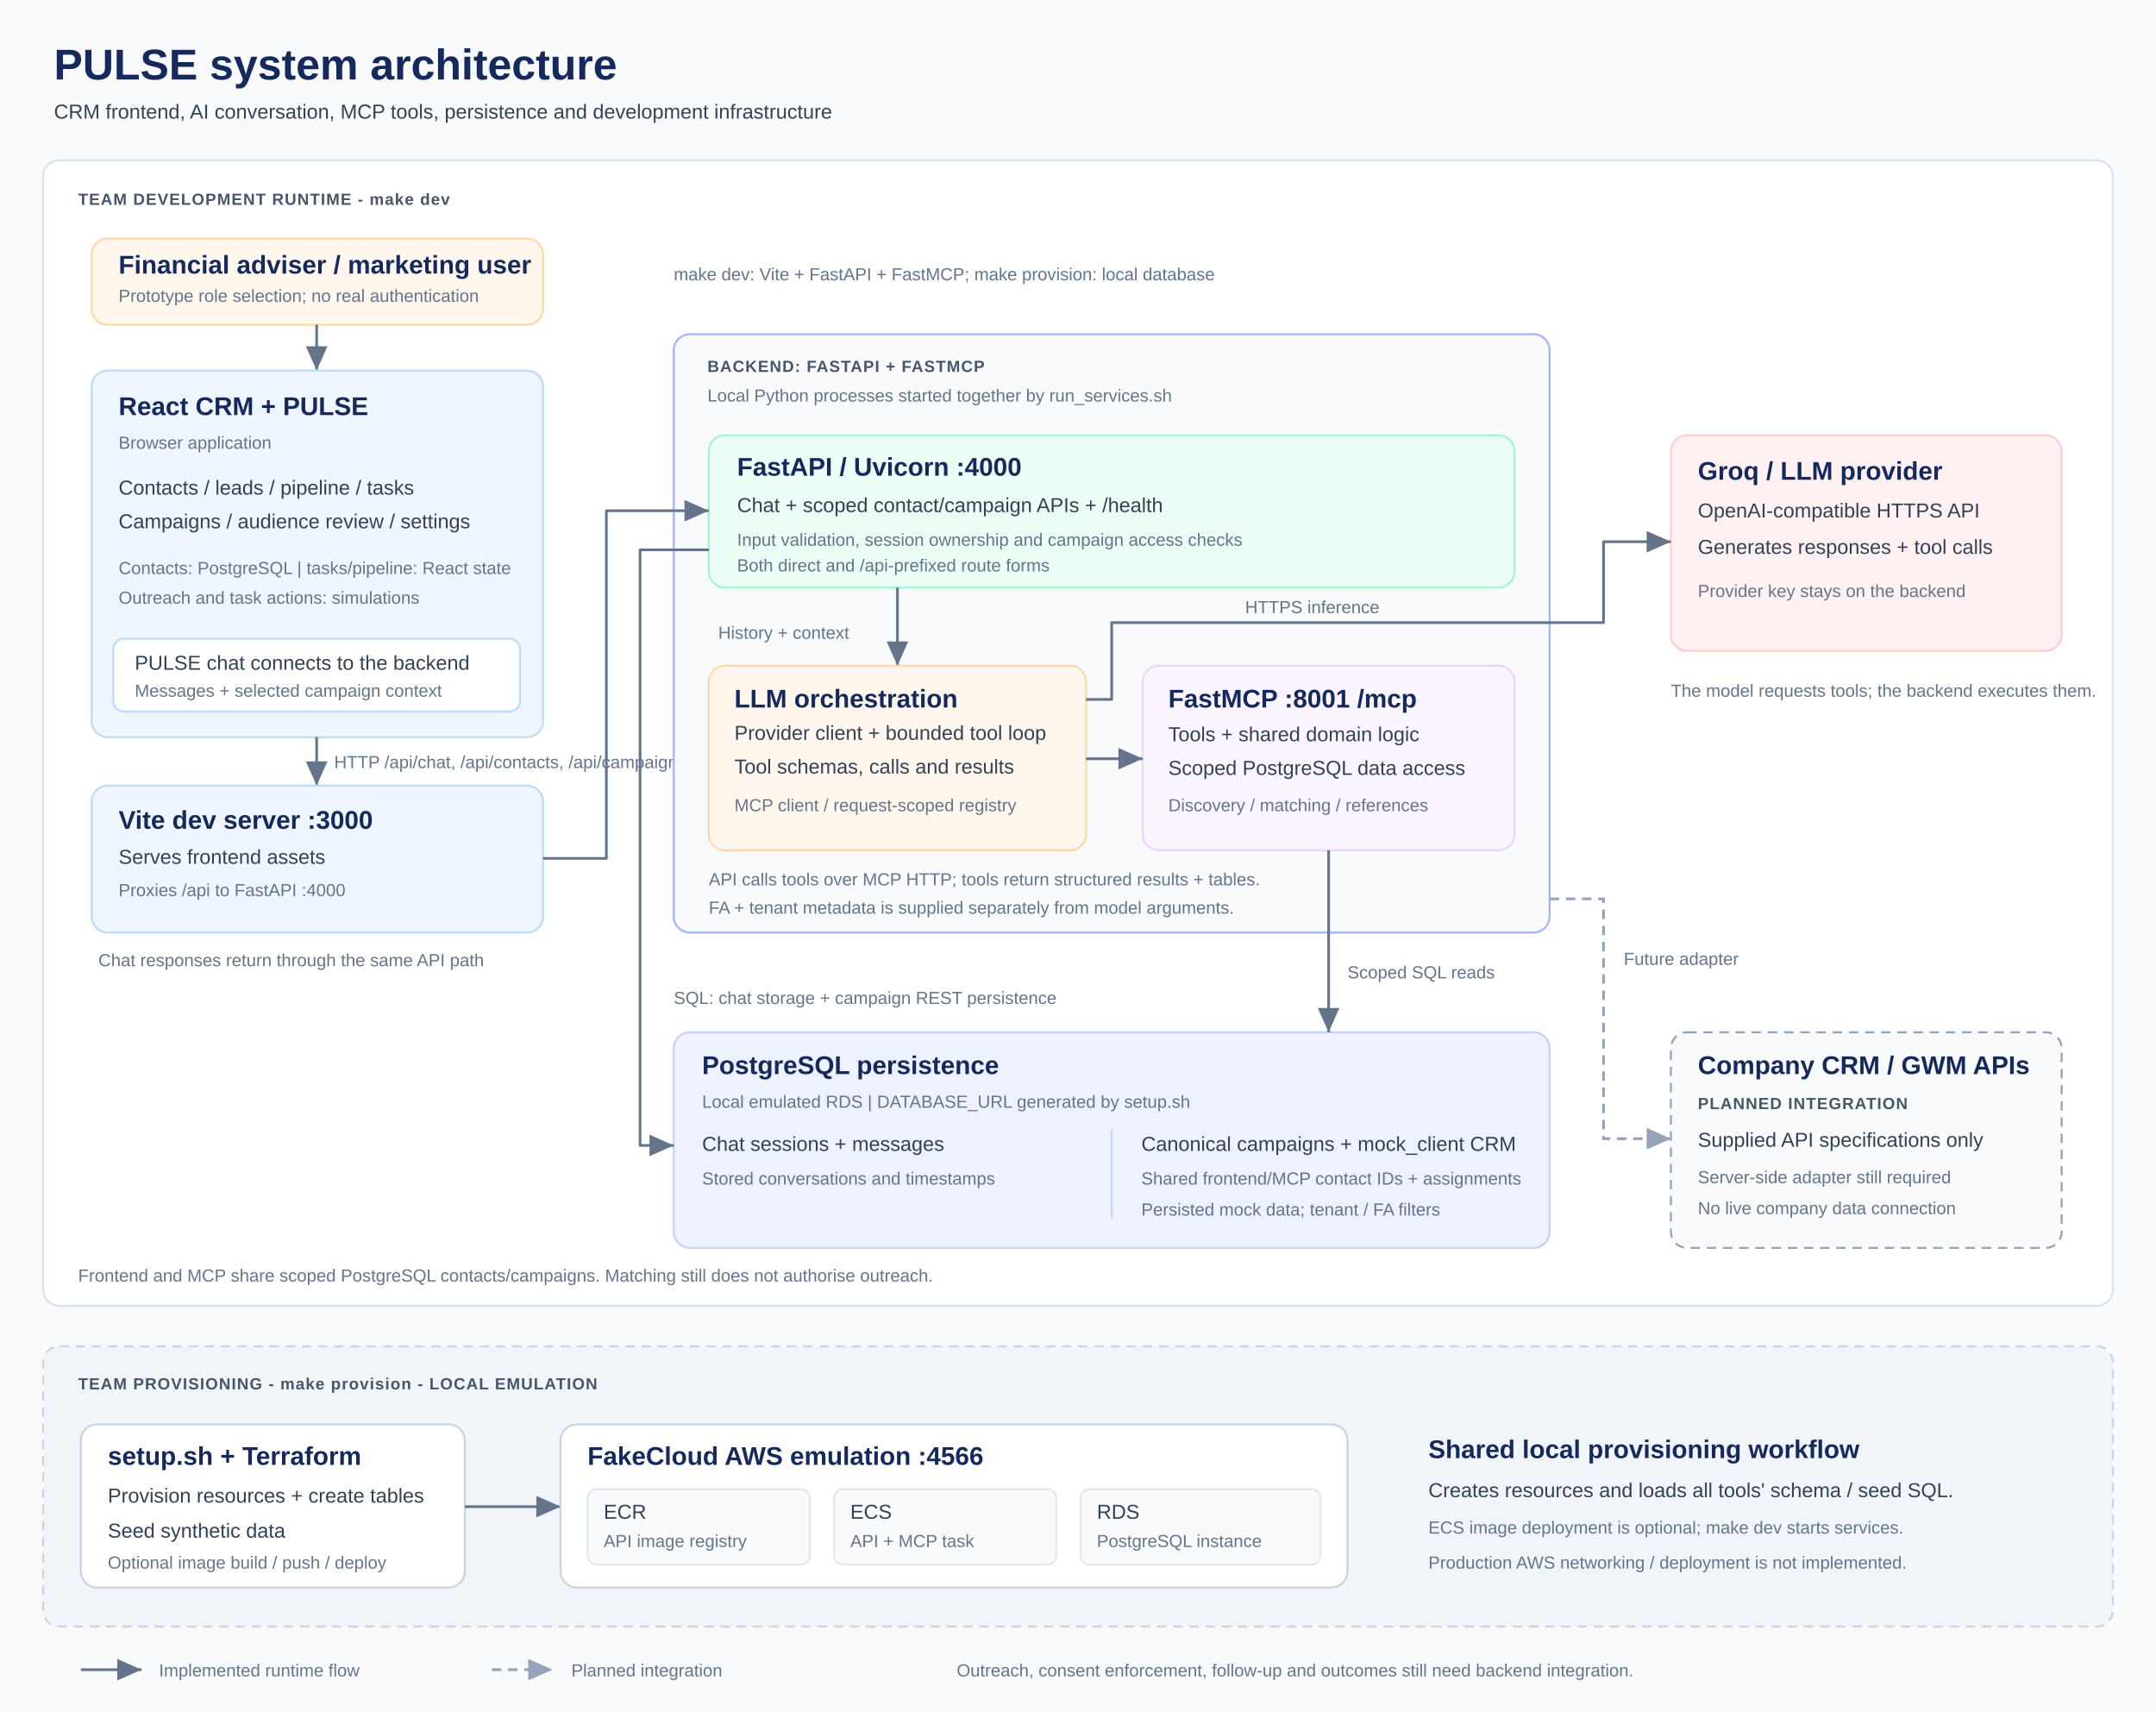
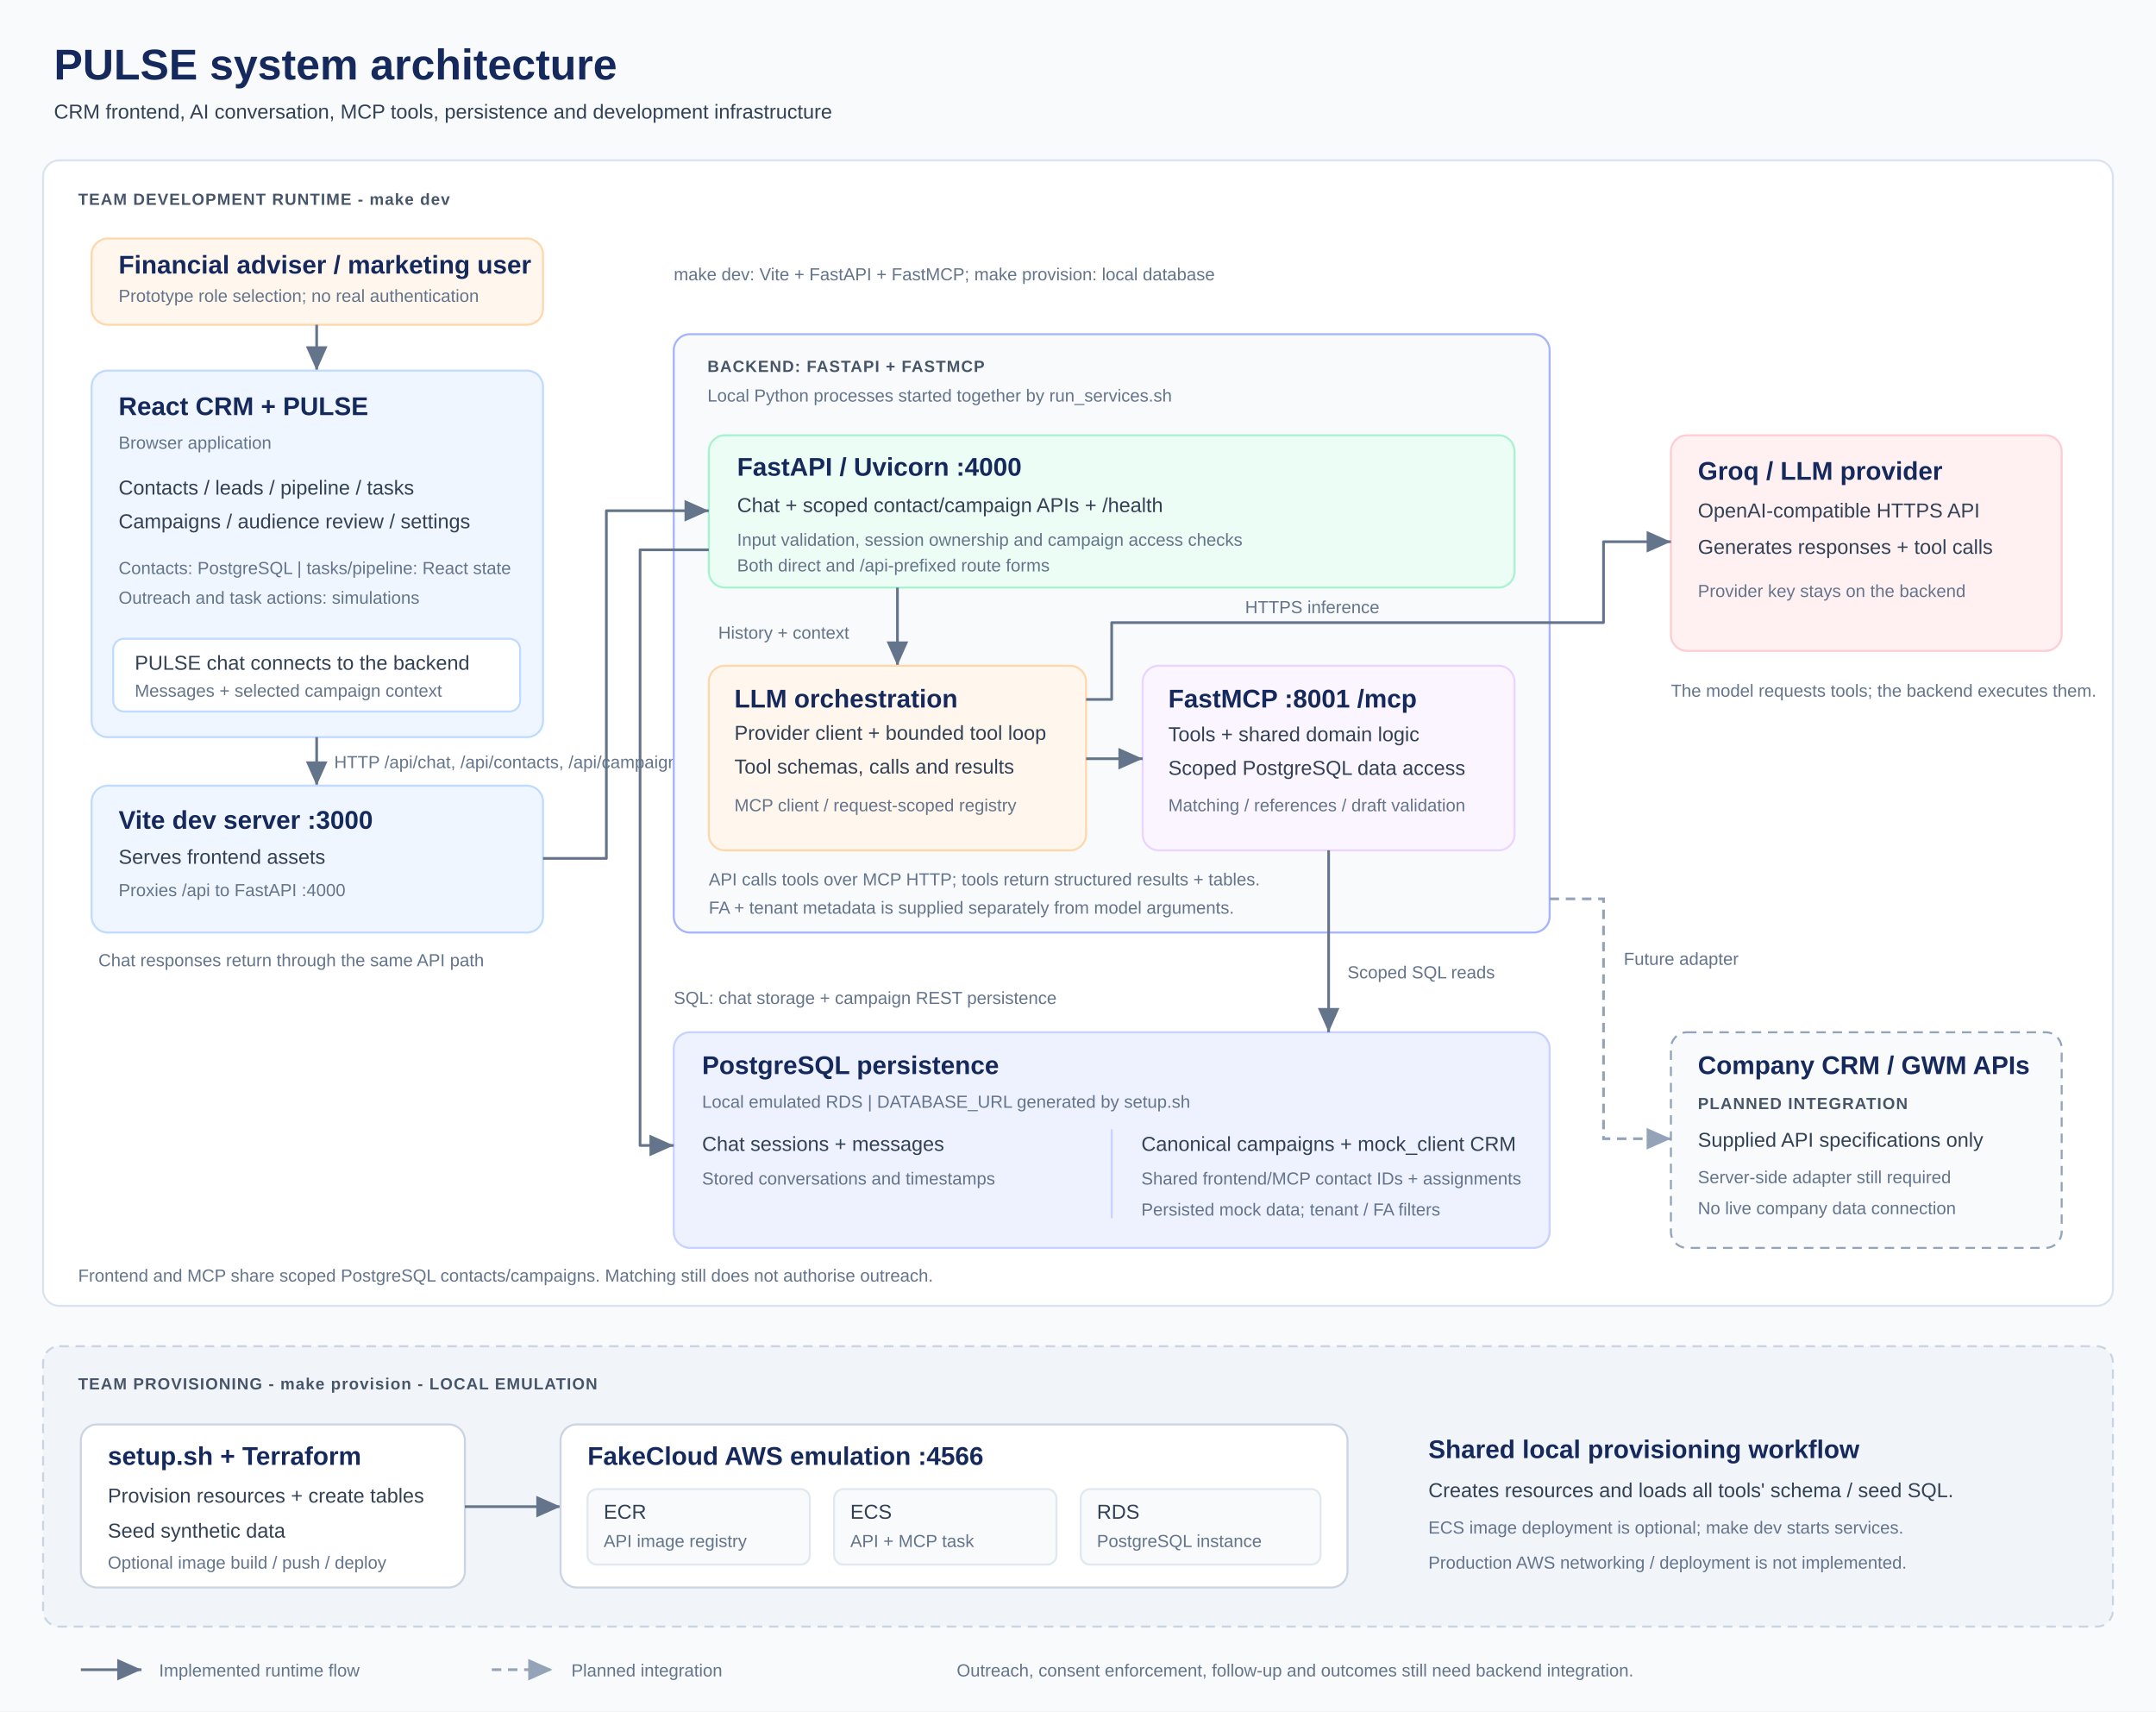
<svg xmlns="http://www.w3.org/2000/svg" width="1600" height="1270" viewBox="0 0 1600 1270" role="img" aria-labelledby="diagram-title diagram-description">
  <defs>
    <marker id="arrow" markerWidth="10" markerHeight="10" refX="9" refY="4" orient="auto">
      <path d="M0,0 L0,8 L9,4 z" fill="#64748b" />
    </marker>
    <marker id="planned-arrow" markerWidth="10" markerHeight="10" refX="9" refY="4" orient="auto">
      <path d="M0,0 L0,8 L9,4 z" fill="#94a3b8" />
    </marker>
    <style>
      text { font-family: Arial, Helvetica, sans-serif; }
      .title { font-size: 32px; font-weight: 700; fill: #16295c; }
      .section { font-size: 18px; font-weight: 700; fill: #16295c; }
      .heading { font-size: 19px; font-weight: 700; fill: #16295c; }
      .label { font-size: 15px; fill: #334155; }
      .small { font-size: 13px; fill: #64748b; }
      .badge { font-size: 12px; font-weight: 700; fill: #475569; letter-spacing: 0.7px; }
      .arrow { fill: none; stroke: #64748b; stroke-width: 2; stroke-linejoin: round; marker-end: url(#arrow); }
      .planned { fill: none; stroke: #94a3b8; stroke-width: 2; stroke-dasharray: 7 5; marker-end: url(#planned-arrow); }
    </style>
  </defs>
  <rect width="1600" height="1270" fill="#f8fafc" />
  <text x="40" y="59" class="title">PULSE system architecture</text>
  <text x="40" y="88" class="label">CRM frontend, AI conversation, MCP tools, persistence and development infrastructure</text>
  <rect x="32" y="119" width="1536" height="850" rx="12" fill="#fff" stroke="#dbe3ee" stroke-width="1.5" />
  <text x="58" y="152" class="badge">TEAM DEVELOPMENT RUNTIME - make dev</text>
  <text x="500" y="208" class="small">make dev: Vite + FastAPI + FastMCP; make provision: local database</text>
  <rect x="68" y="177" width="335" height="64" rx="12" fill="#fff7ed" stroke="#fed7aa" stroke-width="1.5" />
  <text x="88" y="203" class="heading">Financial adviser / marketing user</text>
  <text x="88" y="224" class="small">Prototype role selection; no real authentication</text>
  <path d="M235 241 L235 275" class="arrow" />
  <rect x="68" y="275" width="335" height="272" rx="12" fill="#eff6ff" stroke="#bfdbfe" stroke-width="1.5" />
  <text x="88" y="308" class="heading">React CRM + PULSE</text>
  <text x="88" y="333" class="small">Browser application</text>
  <text x="88" y="367" class="label">Contacts / leads / pipeline / tasks</text>
  <text x="88" y="392" class="label">Campaigns / audience review / settings</text>
  <text x="88" y="426" class="small">Contacts: PostgreSQL | tasks/pipeline: React state</text>
  <text x="88" y="448" class="small">Outreach and task actions: simulations</text>
  <rect x="84" y="474" width="302" height="54" rx="8" fill="#fff" stroke="#bfdbfe" stroke-width="1.5" />
  <text x="100" y="497" class="label">PULSE chat connects to the backend</text>
  <text x="100" y="517" class="small">Messages + selected campaign context</text>
  <path d="M235 547 L235 583" class="arrow" />
  <text x="248" y="570" class="small">HTTP /api/chat, /api/contacts, /api/campaigns</text>
  <rect x="68" y="583" width="335" height="109" rx="12" fill="#eff6ff" stroke="#bfdbfe" stroke-width="1.5" />
  <text x="88" y="615" class="heading">Vite dev server :3000</text>
  <text x="88" y="641" class="label">Serves frontend assets</text>
  <text x="88" y="665" class="small">Proxies /api to FastAPI :4000</text>
  <rect x="500" y="248" width="650" height="444" rx="12" fill="#f8fafc" stroke="#a5b4fc" stroke-width="1.5" />
  <text x="525" y="276" class="badge">BACKEND: FASTAPI + FASTMCP</text>
  <text x="525" y="298" class="small">Local Python processes started together by run_services.sh</text>
  <rect x="526" y="323" width="598" height="113" rx="12" fill="#ecfdf5" stroke="#a7f3d0" stroke-width="1.5" />
  <text x="547" y="353" class="heading">FastAPI / Uvicorn :4000</text>
  <text x="547" y="380" class="label">Chat + scoped contact/campaign APIs + /health</text>
  <text x="547" y="405" class="small">Input validation, session ownership and campaign access checks</text>
  <text x="547" y="424" class="small">Both direct and /api-prefixed route forms</text>
  <path d="M403 637 L450 637 L450 379 L526 379" class="arrow" />
  <text x="73" y="717" class="small">Chat responses return through the same API path</text>
  <path d="M666 436 L666 494" class="arrow" />
  <text x="533" y="474" class="small">History + context</text>
  <rect x="526" y="494" width="280" height="137" rx="12" fill="#fff7ed" stroke="#fed7aa" stroke-width="1.5" />
  <text x="545" y="525" class="heading">LLM orchestration</text>
  <text x="545" y="549" class="label">Provider client + bounded tool loop</text>
  <text x="545" y="574" class="label">Tool schemas, calls and results</text>
  <text x="545" y="602" class="small">MCP client / request-scoped registry</text>
  <rect x="848" y="494" width="276" height="137" rx="12" fill="#faf5ff" stroke="#e9d5ff" stroke-width="1.5" />
  <text x="867" y="525" class="heading">FastMCP :8001 /mcp</text>
  <text x="867" y="550" class="label">Tools + shared domain logic</text>
  <text x="867" y="575" class="label">Scoped PostgreSQL data access</text>
-   <text x="867" y="602" class="small">Discovery / matching / references</text>
+   <text x="867" y="602" class="small">Matching / references / draft validation</text>
  <path d="M806 563 L848 563" class="arrow" />
  <text x="526" y="657" class="small">API calls tools over MCP HTTP; tools return structured results + tables.</text>
  <text x="526" y="678" class="small">FA + tenant metadata is supplied separately from model arguments.</text>
  <rect x="1240" y="323" width="290" height="160" rx="12" fill="#fff1f2" stroke="#fecdd3" stroke-width="1.5" />
  <text x="1260" y="356" class="heading">Groq / LLM provider</text>
  <text x="1260" y="384" class="label">OpenAI-compatible HTTPS API</text>
  <text x="1260" y="411" class="label">Generates responses + tool calls</text>
  <text x="1260" y="443" class="small">Provider key stays on the backend</text>
  <path d="M806 519 L825 519 L825 462 L1190 462 L1190 402 L1240 402" class="arrow" />
  <text x="924" y="455" class="small">HTTPS inference</text>
  <text x="1240" y="517" class="small">The model requests tools; the backend executes them.</text>
  <rect x="500" y="766" width="650" height="160" rx="12" fill="#eef2ff" stroke="#c7d2fe" stroke-width="1.5" />
  <text x="521" y="797" class="heading">PostgreSQL persistence</text>
  <text x="521" y="822" class="small">Local emulated RDS | DATABASE_URL generated by setup.sh</text>
  <path d="M825 838 L825 904" stroke="#c7d2fe" stroke-width="1.5" />
  <text x="521" y="854" class="label">Chat sessions + messages</text>
  <text x="521" y="879" class="small">Stored conversations and timestamps</text>
  <text x="847" y="854" class="label">Canonical campaigns + mock_client CRM</text>
  <text x="847" y="879" class="small">Shared frontend/MCP contact IDs + assignments</text>
  <text x="847" y="902" class="small">Persisted mock data; tenant / FA filters</text>
  <path d="M526 408 L475 408 L475 850 L500 850" class="arrow" />
  <text x="500" y="745" class="small">SQL: chat storage + campaign REST persistence</text>
  <path d="M986 631 L986 766" class="arrow" />
  <text x="1000" y="726" class="small">Scoped SQL reads</text>
  <rect x="1240" y="766" width="290" height="160" rx="12" fill="#f8fafc" stroke="#94a3b8" stroke-width="1.5" stroke-dasharray="7 5" />
  <text x="1260" y="797" class="heading">Company CRM / GWM APIs</text>
  <text x="1260" y="823" class="badge">PLANNED INTEGRATION</text>
  <text x="1260" y="851" class="label">Supplied API specifications only</text>
  <text x="1260" y="878" class="small">Server-side adapter still required</text>
  <text x="1260" y="901" class="small">No live company data connection</text>
  <path d="M1150 667 L1190 667 L1190 845 L1240 845" class="planned" />
  <text x="1205" y="716" class="small">Future adapter</text>
  <text x="58" y="951" class="small">Frontend and MCP share scoped PostgreSQL contacts/campaigns. Matching still does not authorise outreach.</text>
  <rect x="32" y="999" width="1536" height="208" rx="12" fill="#f1f5f9" stroke="#cbd5e1" stroke-width="1.5" stroke-dasharray="7 5" />
  <text x="58" y="1031" class="badge">TEAM PROVISIONING - make provision - LOCAL EMULATION</text>
  <rect x="60" y="1057" width="285" height="121" rx="12" fill="#fff" stroke="#cbd5e1" stroke-width="1.5" />
  <text x="80" y="1087" class="heading">setup.sh + Terraform</text>
  <text x="80" y="1115" class="label">Provision resources + create tables</text>
  <text x="80" y="1141" class="label">Seed synthetic data</text>
  <text x="80" y="1164" class="small">Optional image build / push / deploy</text>
  <path d="M345 1118 L416 1118" class="arrow" />
  <rect x="416" y="1057" width="584" height="121" rx="12" fill="#fff" stroke="#cbd5e1" stroke-width="1.5" />
  <text x="436" y="1087" class="heading">FakeCloud AWS emulation :4566</text>
  <rect x="436" y="1105" width="165" height="56" rx="7" fill="#f8fafc" stroke="#e2e8f0" stroke-width="1.5" />
  <text x="448" y="1127" class="label">ECR</text>
  <text x="448" y="1148" class="small">API image registry</text>
  <rect x="619" y="1105" width="165" height="56" rx="7" fill="#f8fafc" stroke="#e2e8f0" stroke-width="1.5" />
  <text x="631" y="1127" class="label">ECS</text>
  <text x="631" y="1148" class="small">API + MCP task</text>
  <rect x="802" y="1105" width="178" height="56" rx="7" fill="#f8fafc" stroke="#e2e8f0" stroke-width="1.5" />
  <text x="814" y="1127" class="label">RDS</text>
  <text x="814" y="1148" class="small">PostgreSQL instance</text>
  <text x="1060" y="1082" class="heading">Shared local provisioning workflow</text>
  <text x="1060" y="1111" class="label">Creates resources and loads all tools' schema / seed SQL.</text>
  <text x="1060" y="1138" class="small">ECS image deployment is optional; make dev starts services.</text>
  <text x="1060" y="1164" class="small">Production AWS networking / deployment is not implemented.</text>
  <path d="M60 1239 L105 1239" class="arrow" />
  <text x="118" y="1244" class="small">Implemented runtime flow</text>
  <path d="M365 1239 L410 1239" class="planned" />
  <text x="424" y="1244" class="small">Planned integration</text>
  <text x="710" y="1244" class="small">Outreach, consent enforcement, follow-up and outcomes still need backend integration.</text>
</svg>
